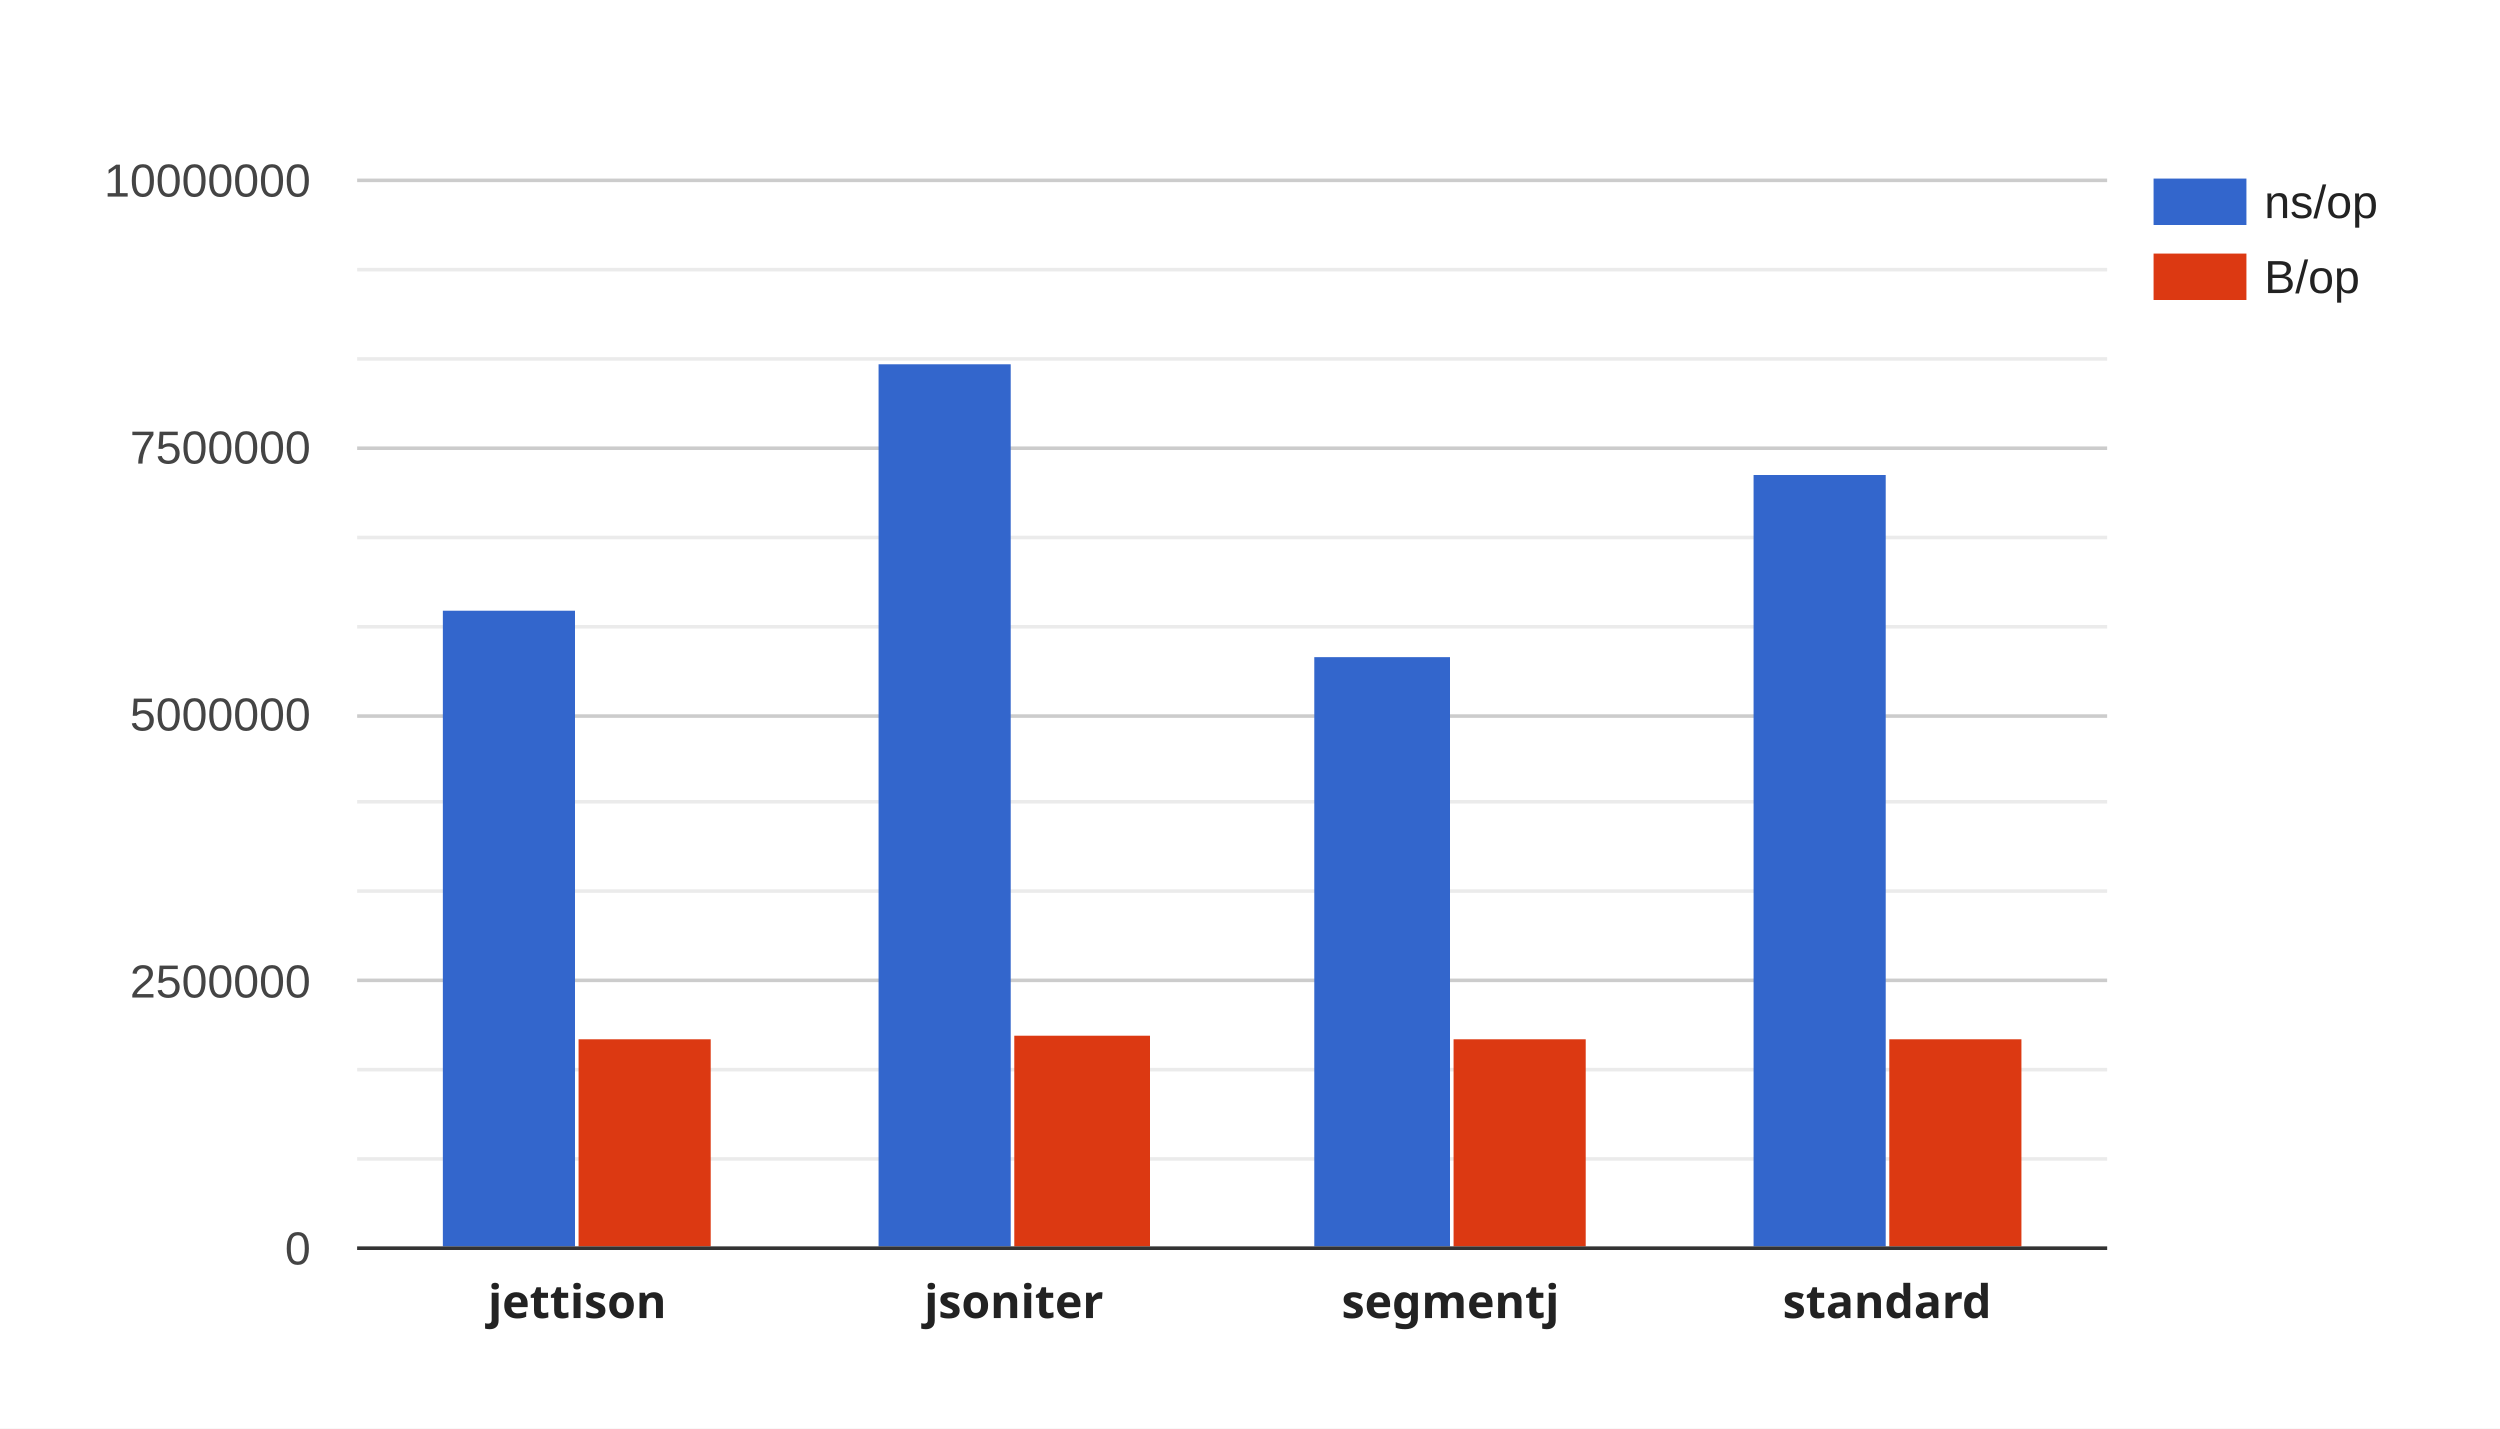
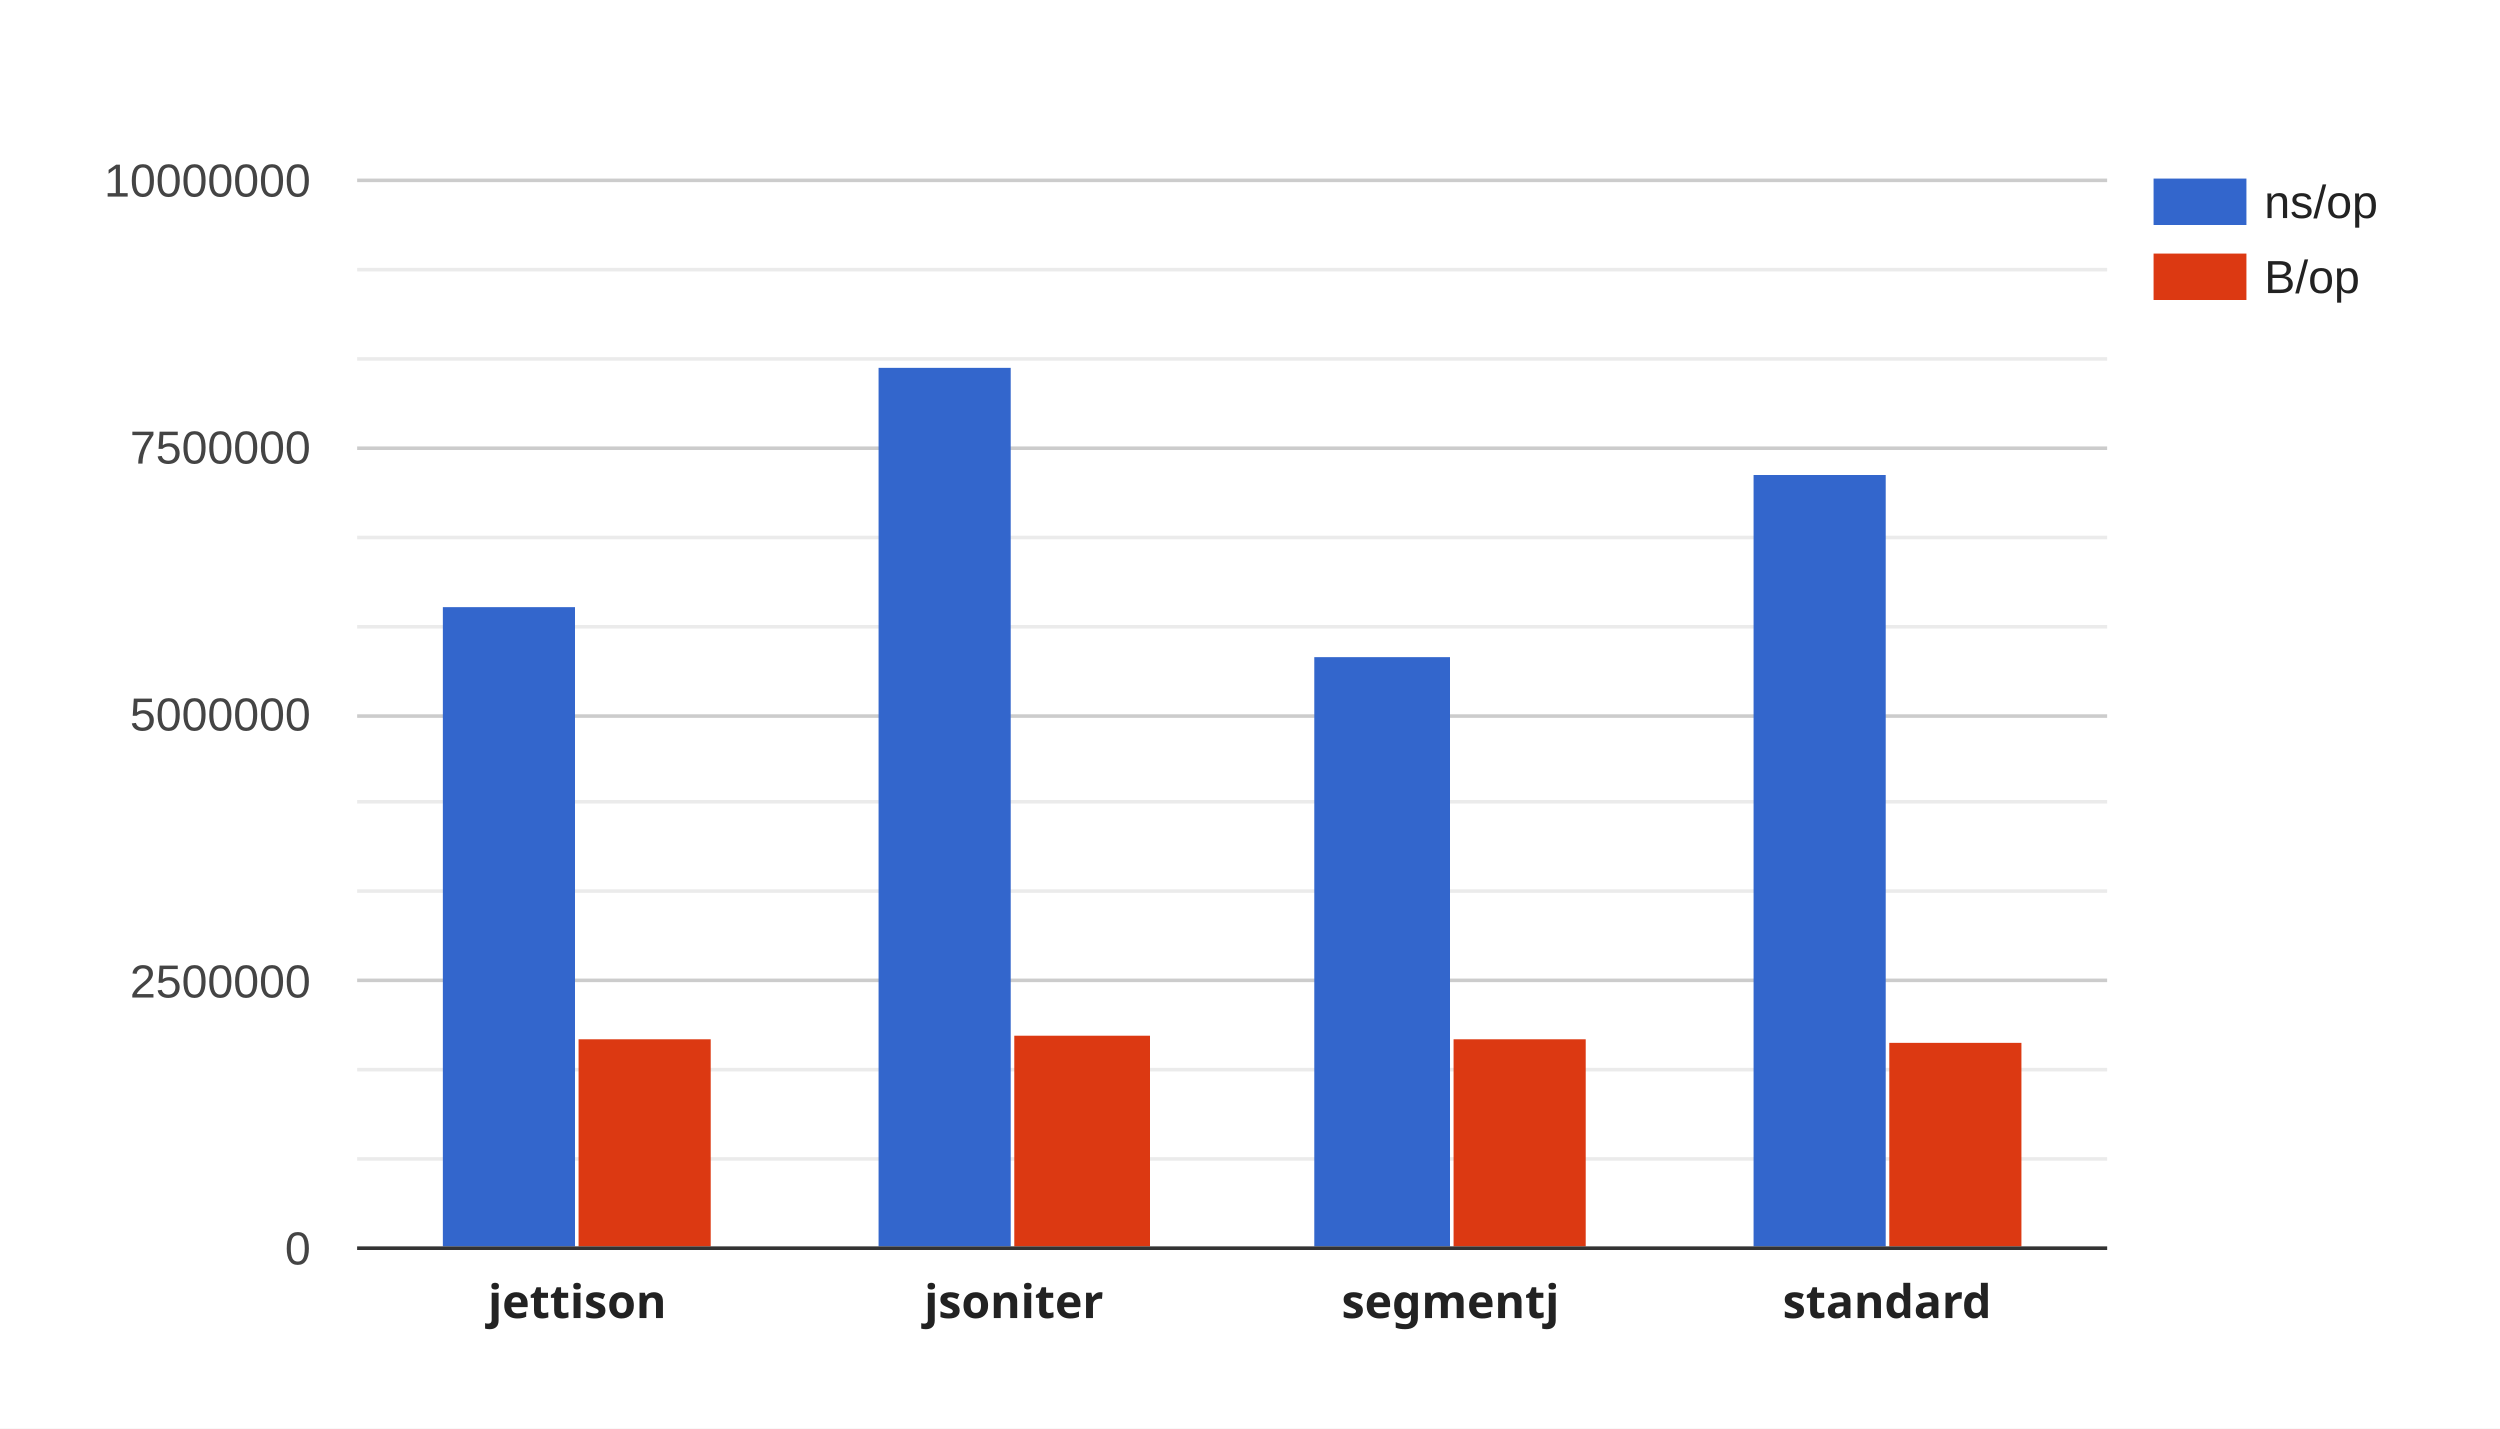
<svg xmlns="http://www.w3.org/2000/svg" width="700" height="400">
  <path fill="#fff" d="M0 0h700v400H0z" />
  <path fill="none" d="M603 50h84v34h-84z" />
  <path fill="none" d="M603 50h84v13h-84z" />
  <text x="634" y="61.05" fill="#222" stroke-width="0" font-family="Arial" font-size="13">ns/op</text>
  <path fill="#36c" d="M603 50h26v13h-26z" />
  <g>
    <path fill="none" d="M603 71h84v13h-84z" />
    <text x="634" y="82.05" fill="#222" stroke-width="0" font-family="Arial" font-size="13">B/op</text>
    <path fill="#dc3912" d="M603 71h26v13h-26z" />
  </g>
  <g>
    <path fill="none" d="M100 50h490v300H100z" />
    <g>
      <path fill="#ccc" d="M100 349h490v1H100zM100 274h490v1H100zM100 200h490v1H100zM100 125h490v1H100zM100 50h490v1H100z" />
      <path fill="#ebebeb" d="M100 324h490v1H100zM100 299h490v1H100zM100 249h490v1H100zM100 224h490v1H100zM100 175h490v1H100zM100 150h490v1H100zM100 100h490v1H100zM100 75h490v1H100z" />
      <g>
-         <path fill="#36c" d="M124 171h37v178h-37zM246 102h37v247h-37zM368 184h38v165h-38zM491 133h37v216h-37z" />
-         <path fill="#dc3912" d="M162 291h37v58h-37zM284 290h38v59h-38zM407 291h37v58h-37zM529 291h37v58h-37z" />
+         <path fill="#36c" d="M124 170h37v179h-37zM246 103h37v246h-37zM368 184h38v165h-38zM491 133h37v216h-37z" />
+         <path fill="#dc3912" d="M162 291h37v58h-37zM284 290h38v59h-38zM407 291h37v58h-37zM529 292h37v57h-37z" />
      </g>
      <g>
        <path fill="#333" d="M100 349h490v1H100z" />
      </g>
    </g>
    <text x="161.625" y="369.05" fill="#222" stroke-width="0" font-family="Input" font-size="13" font-weight="bold" text-anchor="middle">jettison</text>
    <text x="283.875" y="369.05" fill="#222" stroke-width="0" font-family="Input" font-size="13" font-weight="bold" text-anchor="middle">jsoniter</text>
    <text x="406.125" y="369.05" fill="#222" stroke-width="0" font-family="Input" font-size="13" font-weight="bold" text-anchor="middle">segmentj</text>
    <text x="528.375" y="369.05" fill="#222" stroke-width="0" font-family="Input" font-size="13" font-weight="bold" text-anchor="middle">standard</text>
    <text x="87" y="354.05" fill="#444" stroke-width="0" font-family="Arial" font-size="13" text-anchor="end">0</text>
    <text x="87" y="279.3" fill="#444" stroke-width="0" font-family="Arial" font-size="13" text-anchor="end">2500000</text>
    <text x="87" y="204.55" fill="#444" stroke-width="0" font-family="Arial" font-size="13" text-anchor="end">5000000</text>
    <text x="87" y="129.8" fill="#444" stroke-width="0" font-family="Arial" font-size="13" text-anchor="end">7500000</text>
    <text x="87" y="55.05" fill="#444" stroke-width="0" font-family="Arial" font-size="13" text-anchor="end">10000000</text>
  </g>
</svg>
